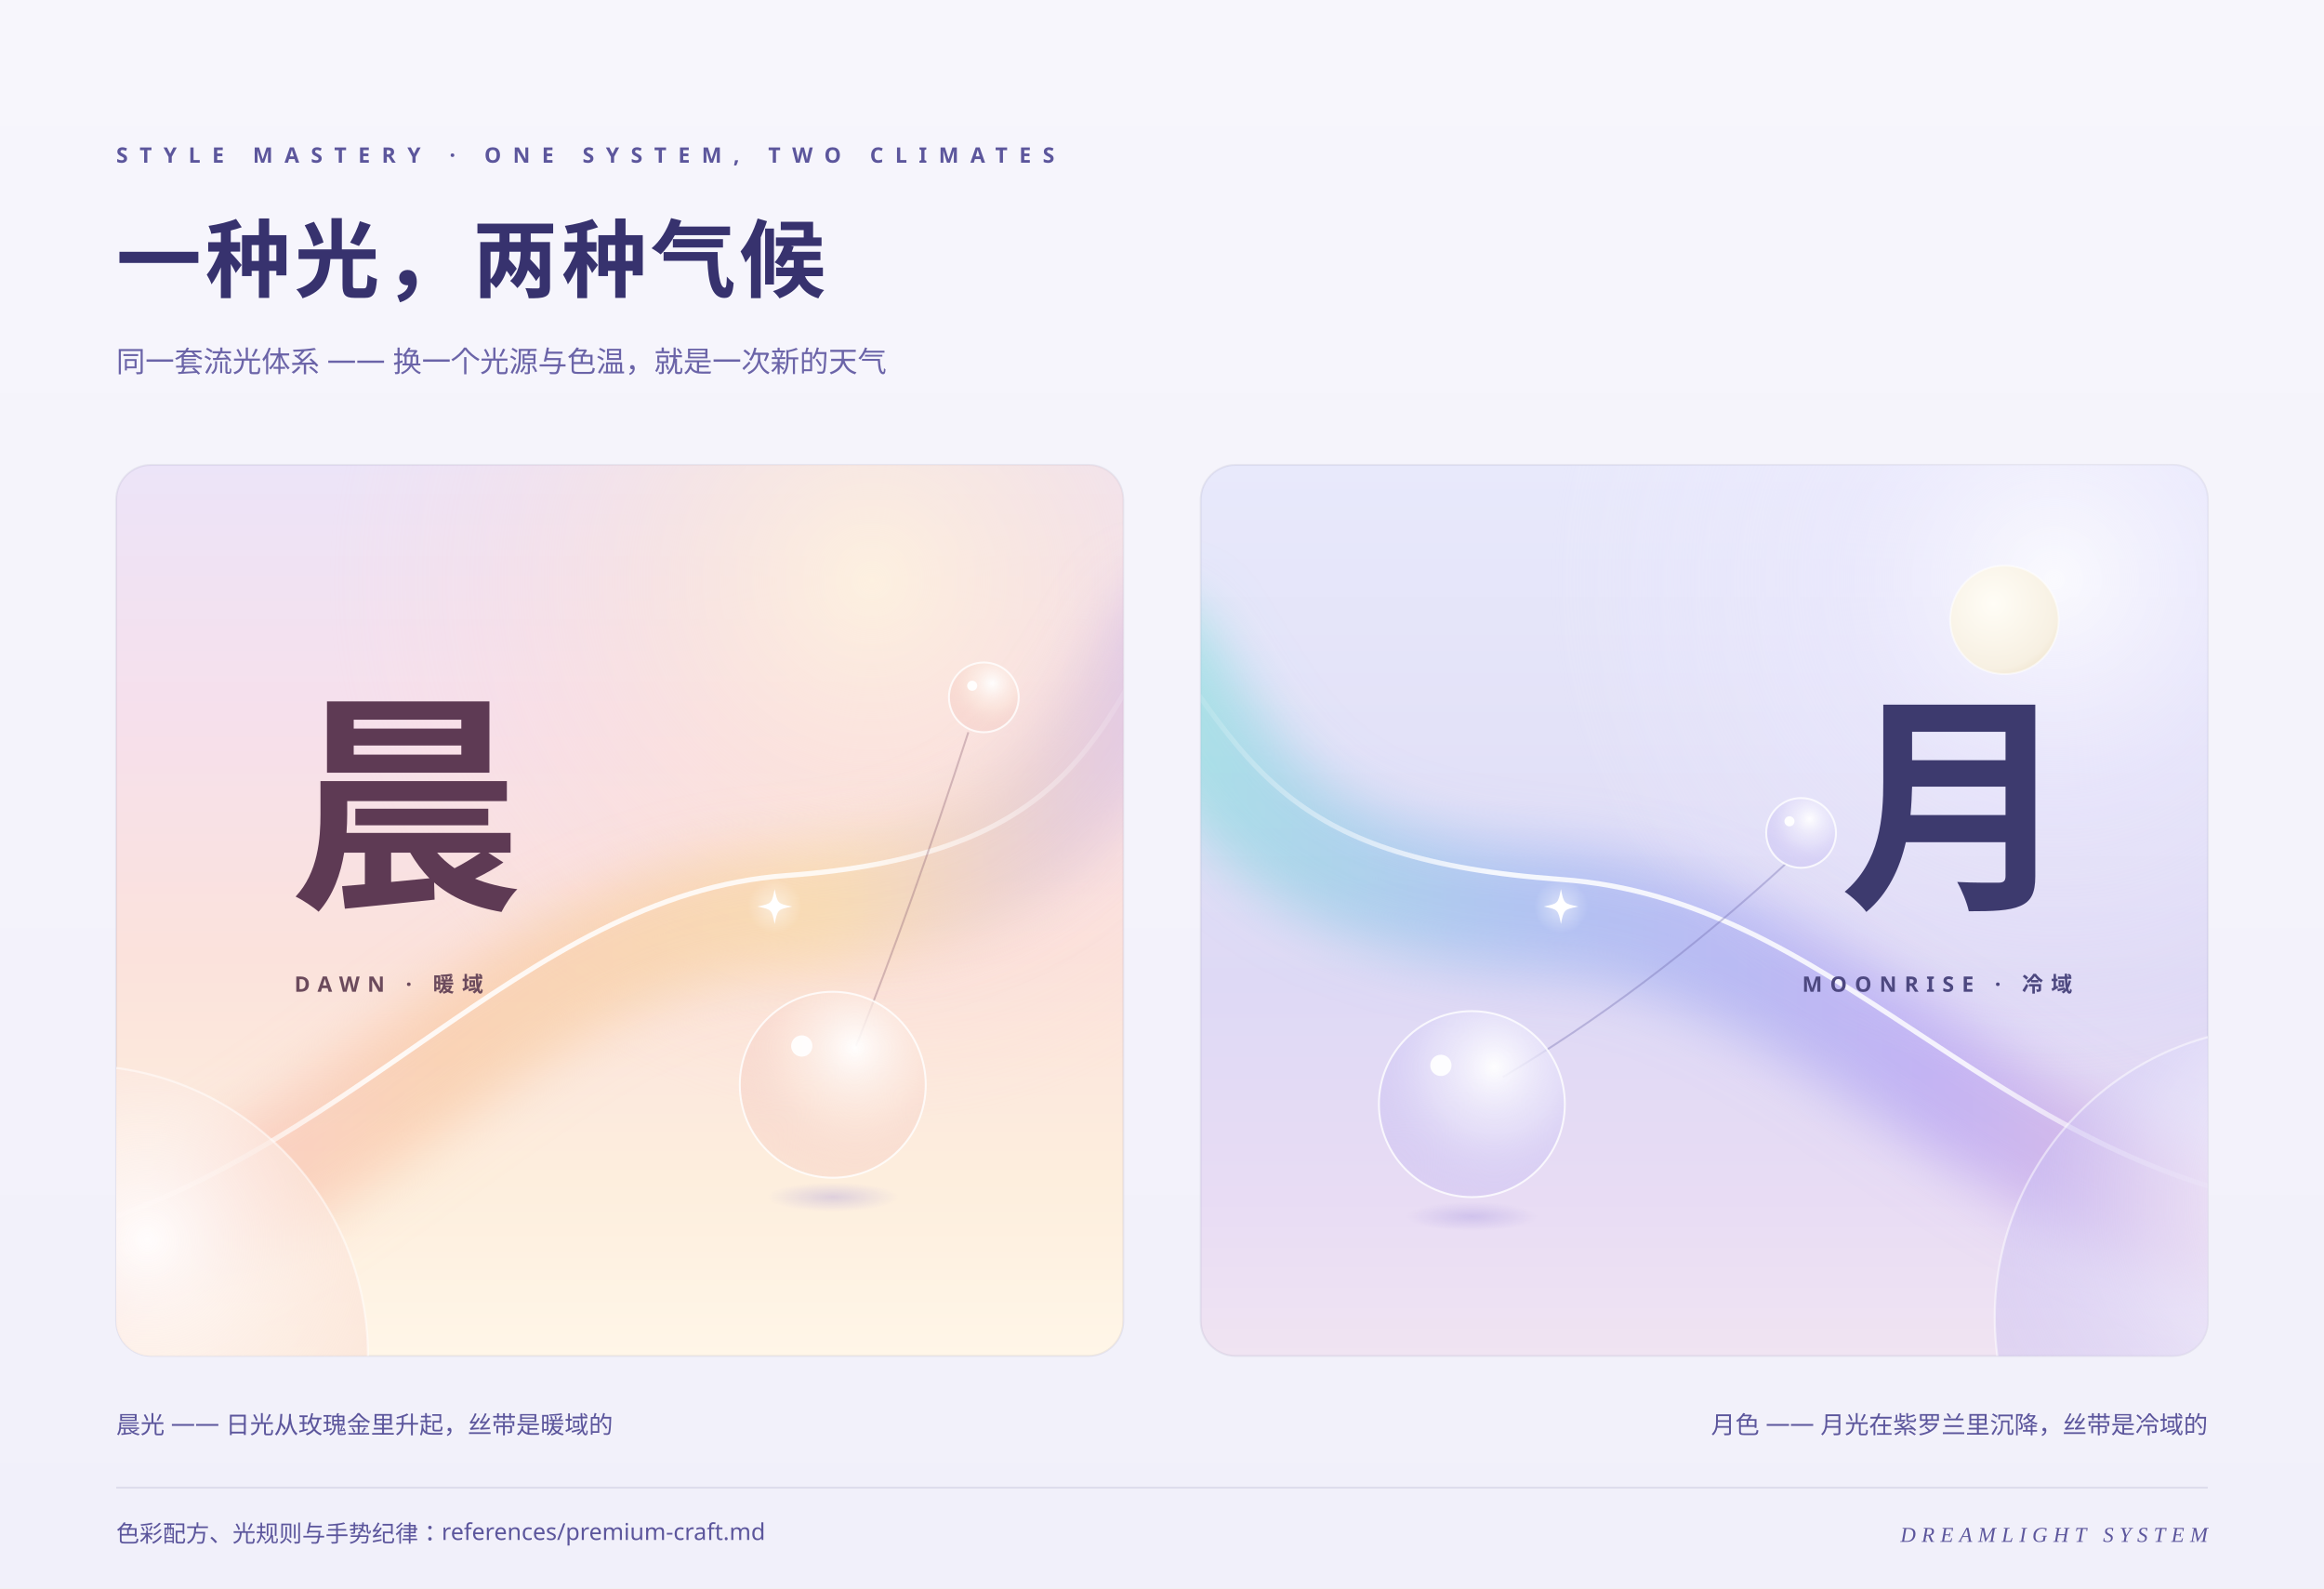
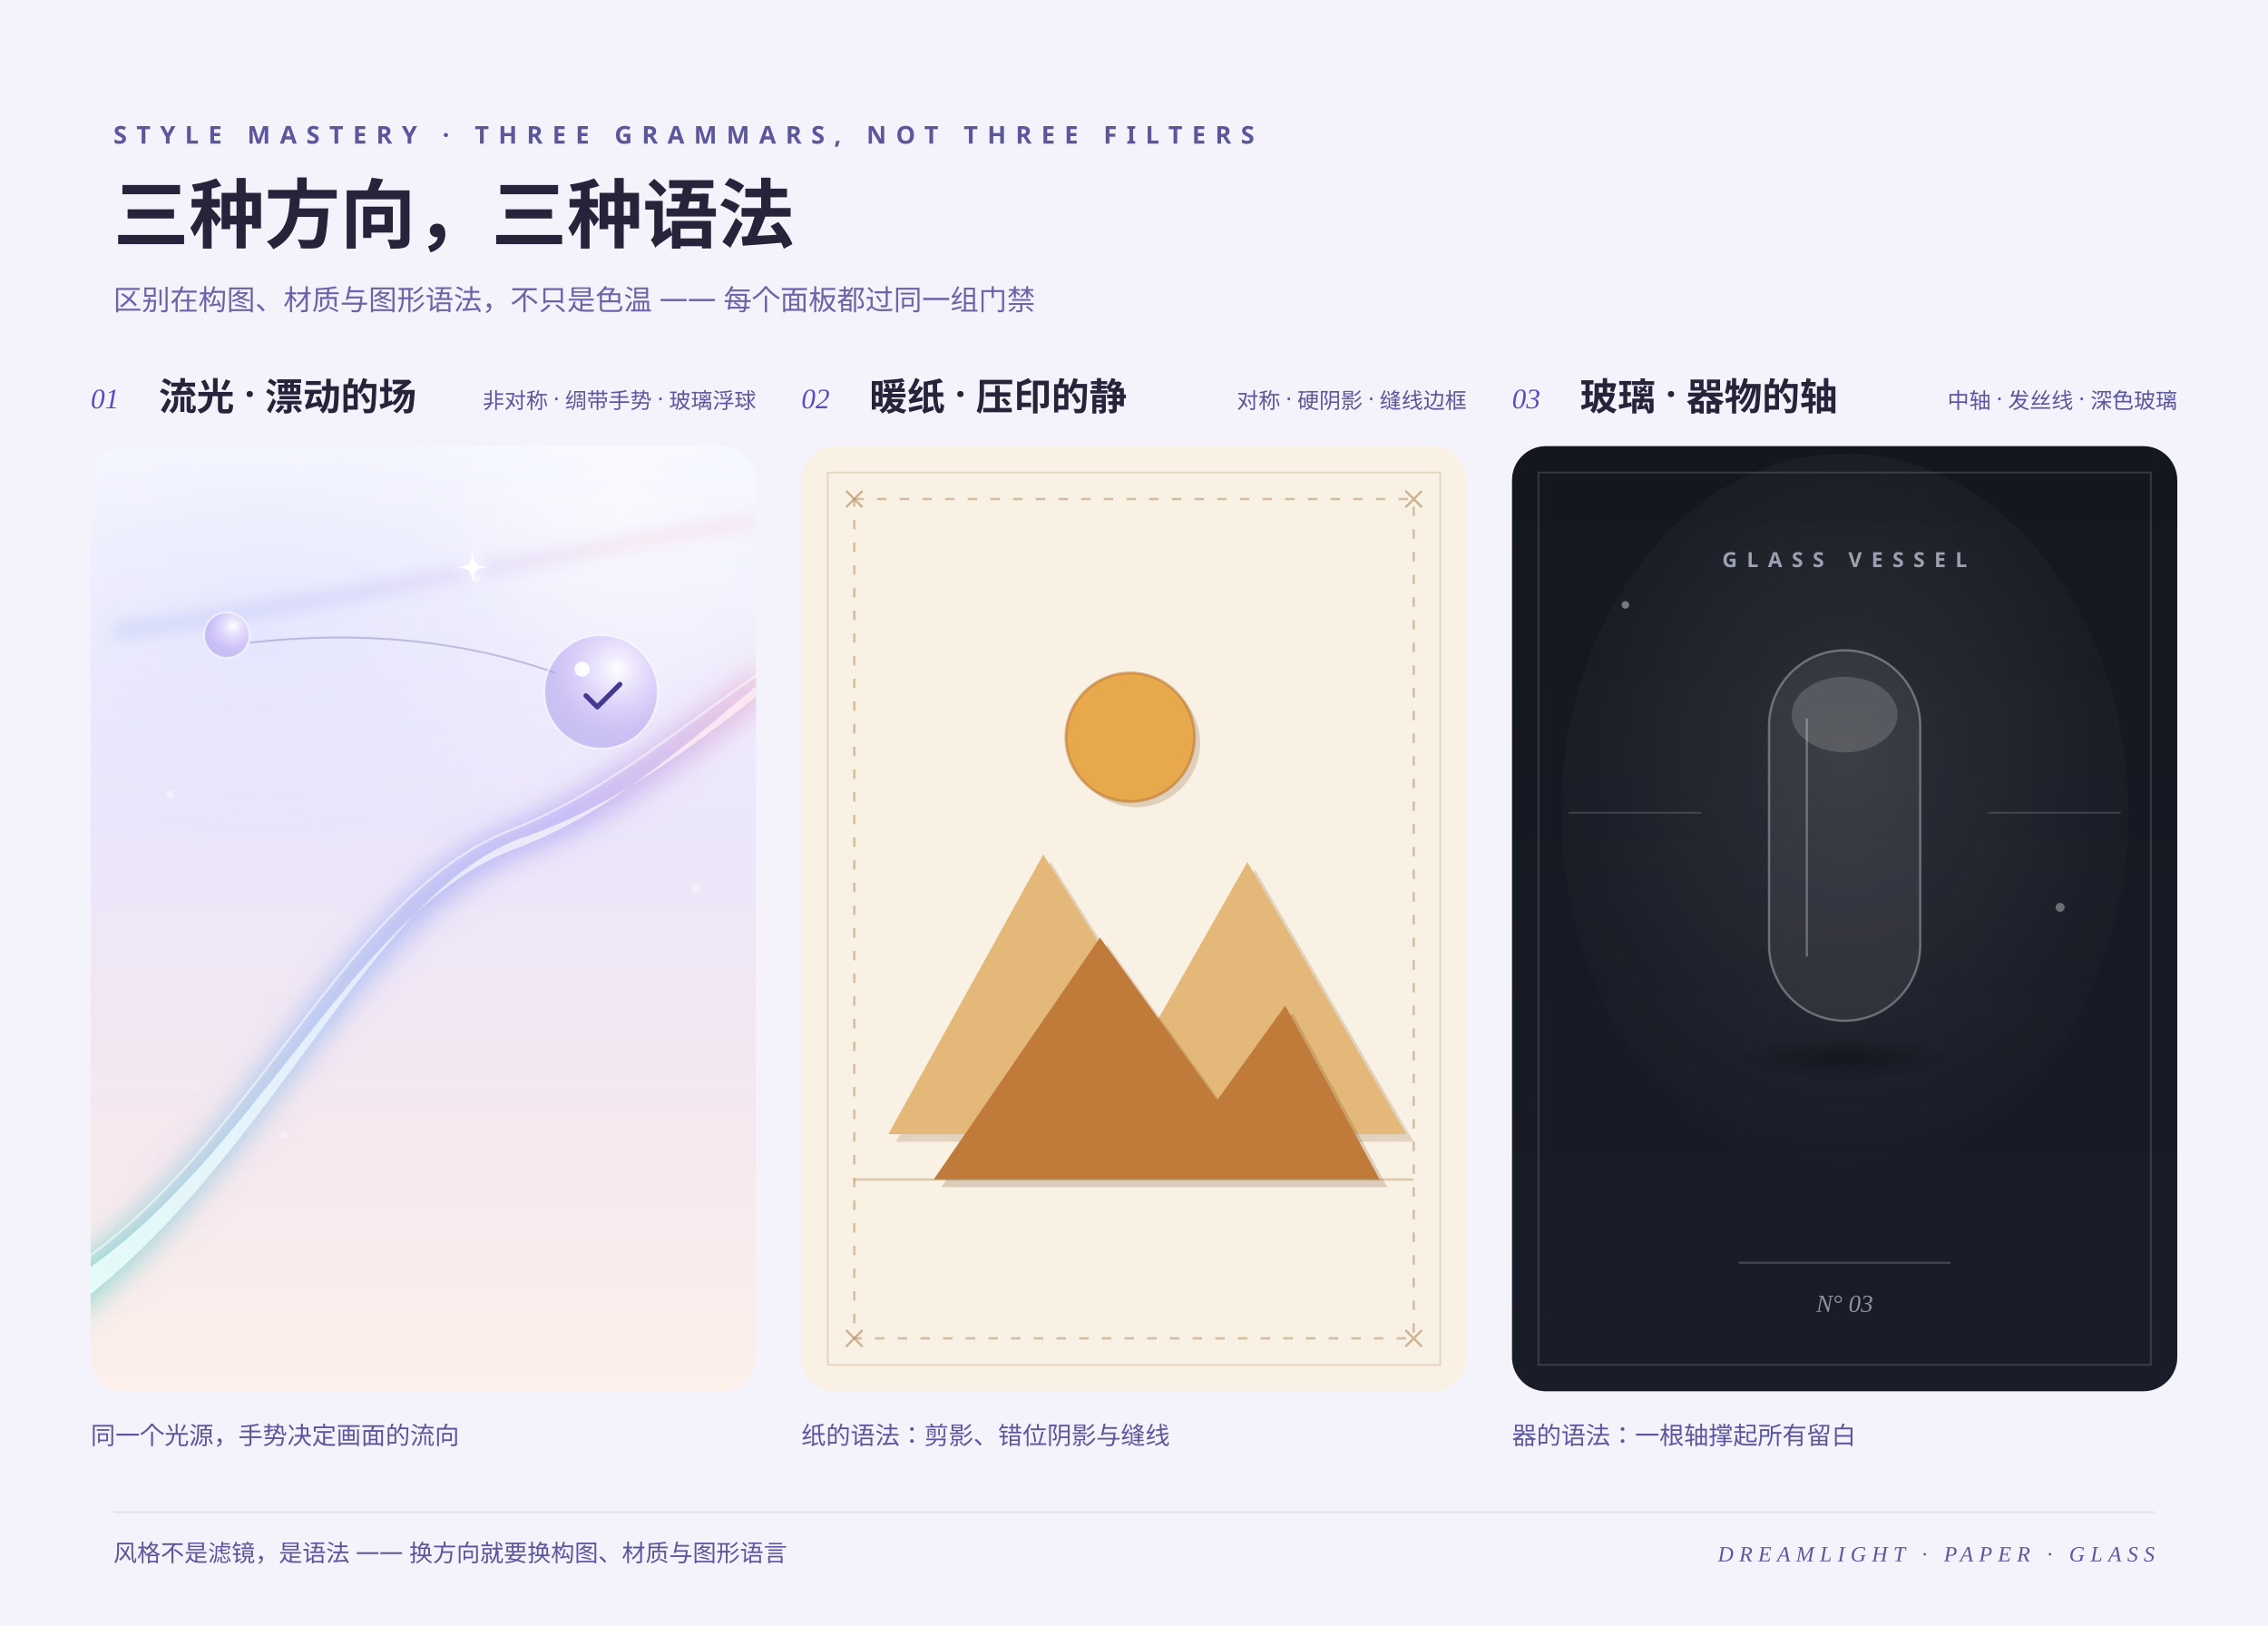
- <svg xmlns="http://www.w3.org/2000/svg" viewBox="0 0 1200 820" width="1200" height="820" role="img" aria-labelledby="sgT sgD">
+ <svg xmlns="http://www.w3.org/2000/svg" viewBox="0 0 1200 860" width="1200" height="860" role="img" aria-labelledby="sgT sgD">
  <defs>
-     <linearGradient id="sgGround" x1="0" y1="0" x2="0" y2="1">
-       <stop offset="0" stop-color="#f7f6fc" />
-       <stop offset="1" stop-color="#f1f0fa" />
+     <linearGradient id="p1Base" x1="0" y1="0" x2="0" y2="1">
+       <stop offset="0" stop-color="#f5f7ff" />
+       <stop offset="0.4" stop-color="#ece6fb" />
+       <stop offset="0.75" stop-color="#f6e8ee" />
+       <stop offset="1" stop-color="#fdf0ea" />
    </linearGradient>
-     <linearGradient id="sgDawnBase" x1="0" y1="0" x2="0" y2="1">
-       <stop offset="0" stop-color="#ece4f8" />
-       <stop offset="0.28" stop-color="#f6e0ec" />
-       <stop offset="0.55" stop-color="#fbe2dc" />
-       <stop offset="0.8" stop-color="#fdeedd" />
-       <stop offset="1" stop-color="#fff6e8" />
+     <linearGradient id="p1Ribbon" gradientUnits="userSpaceOnUse" x1="30" y1="676" x2="408" y2="352">
+       <stop offset="0" stop-color="#49cdbd" />
+       <stop offset="0.4" stop-color="#5d95ee" />
+       <stop offset="0.75" stop-color="#8f77ec" />
+       <stop offset="1" stop-color="#ee92b6" />
    </linearGradient>
-     <radialGradient id="sgDawnBloom" cx="0.5" cy="0.5" r="0.5">
-       <stop offset="0" stop-color="#fff3dd" stop-opacity="0.85" />
-       <stop offset="0.4" stop-color="#ffe4cf" stop-opacity="0.4" />
-       <stop offset="0.72" stop-color="#ffd9d0" stop-opacity="0.15" />
-       <stop offset="1" stop-color="#ffd9d0" stop-opacity="0" />
+     <linearGradient id="p1Core" gradientUnits="userSpaceOnUse" x1="30" y1="676" x2="408" y2="352">
+       <stop offset="0" stop-color="#eafffb" />
+       <stop offset="0.5" stop-color="#e7efff" />
+       <stop offset="1" stop-color="#ffeaf2" />
+     </linearGradient>
+     <radialGradient id="p1Orb" cx="0.64" cy="0.3" r="0.8">
+       <stop offset="0" stop-color="#ffffff" stop-opacity="0.98" />
+       <stop offset="0.5" stop-color="#cfc0f8" stop-opacity="0.72" />
+       <stop offset="1" stop-color="#8a76e0" stop-opacity="0.34" />
    </radialGradient>
-     <linearGradient id="sgRibbonWarm" x1="0" y1="0" x2="1" y2="0">
-       <stop offset="0" stop-color="#f6a9c4" />
-       <stop offset="0.35" stop-color="#f8bd8f" />
-       <stop offset="0.7" stop-color="#f5d78e" />
-       <stop offset="1" stop-color="#c9b2ee" />
-     </linearGradient>
-     <linearGradient id="sgMoonBase" x1="0" y1="0" x2="0" y2="1">
-       <stop offset="0" stop-color="#e8e9fb" />
-       <stop offset="0.3" stop-color="#e3e2f8" />
-       <stop offset="0.58" stop-color="#ded9f5" />
-       <stop offset="0.82" stop-color="#e8dcf4" />
-       <stop offset="1" stop-color="#f0e4f2" />
-     </linearGradient>
-     <radialGradient id="sgMoonBloom" cx="0.5" cy="0.5" r="0.5">
-       <stop offset="0" stop-color="#ffffff" stop-opacity="0.8" />
-       <stop offset="0.42" stop-color="#f0ecff" stop-opacity="0.35" />
-       <stop offset="1" stop-color="#f0ecff" stop-opacity="0" />
-     </radialGradient>
-     <radialGradient id="sgMoonDisc" cx="0.4" cy="0.35" r="0.75">
-       <stop offset="0" stop-color="#fffdf6" />
-       <stop offset="0.8" stop-color="#f7f0e2" />
-       <stop offset="1" stop-color="#eee2cc" />
-     </radialGradient>
-     <linearGradient id="sgRibbonCool" x1="0" y1="0" x2="1" y2="0">
-       <stop offset="0" stop-color="#6ee3d4" />
-       <stop offset="0.35" stop-color="#86a8f0" />
-       <stop offset="0.7" stop-color="#a58cf2" />
-       <stop offset="1" stop-color="#e8a8c8" />
-     </linearGradient>
-     <linearGradient id="sgSheen" x1="0" y1="0" x2="1" y2="0">
-       <stop offset="0" stop-color="#ffffff" stop-opacity="0" />
-       <stop offset="0.3" stop-color="#ffffff" stop-opacity="0.95" />
-       <stop offset="0.72" stop-color="#ffffff" stop-opacity="0.9" />
-       <stop offset="1" stop-color="#ffffff" stop-opacity="0" />
-     </linearGradient>
-     <radialGradient id="sgOrbWarm" cx="0.62" cy="0.3" r="0.8">
-       <stop offset="0" stop-color="#ffffff" stop-opacity="0.95" />
-       <stop offset="0.45" stop-color="#fbe4da" stop-opacity="0.6" />
-       <stop offset="1" stop-color="#edb0a8" stop-opacity="0.16" />
-     </radialGradient>
-     <radialGradient id="sgOrbCool" cx="0.62" cy="0.3" r="0.8">
-       <stop offset="0" stop-color="#ffffff" stop-opacity="0.96" />
-       <stop offset="0.45" stop-color="#e4e0fa" stop-opacity="0.6" />
-       <stop offset="1" stop-color="#ab9dee" stop-opacity="0.18" />
-     </radialGradient>
-     <radialGradient id="sgOrbShadow" cx="0.5" cy="0.5" r="0.5">
-       <stop offset="0" stop-color="#8f7fd8" stop-opacity="0.28" />
-       <stop offset="1" stop-color="#8f7fd8" stop-opacity="0" />
-     </radialGradient>
-     <radialGradient id="sgSparkGlow" cx="0.5" cy="0.5" r="0.5">
-       <stop offset="0" stop-color="#ffffff" stop-opacity="0.5" />
+     <radialGradient id="p1Bloom" cx="0.5" cy="0.5" r="0.5">
+       <stop offset="0" stop-color="#ffffff" stop-opacity="0.4" />
      <stop offset="1" stop-color="#ffffff" stop-opacity="0" />
    </radialGradient>
-     <filter id="sgBlurA" x="-30%" y="-220%" width="160%" height="540%">
-       <feGaussianBlur stdDeviation="14" />
+     <radialGradient id="p1Drift" cx="0.5" cy="0.5" r="0.5">
+       <stop offset="0" stop-color="#cdd4ff" stop-opacity="0.3" />
+       <stop offset="1" stop-color="#cdd4ff" stop-opacity="0" />
+     </radialGradient>
+     <filter id="p1Blur8" x="-30%" y="-120%" width="160%" height="340%">
+       <feGaussianBlur stdDeviation="8" />
    </filter>
-     <filter id="sgBlurB" x="-30%" y="-220%" width="160%" height="540%">
-       <feGaussianBlur stdDeviation="14" />
+     <filter id="p1Blur4" x="-30%" y="-200%" width="160%" height="500%">
+       <feGaussianBlur stdDeviation="4" />
    </filter>
+     <linearGradient id="p3Base" x1="0" y1="0" x2="0" y2="1">
+       <stop offset="0" stop-color="#14171f" />
+       <stop offset="1" stop-color="#191d29" />
+     </linearGradient>
+     <radialGradient id="p3Glow" cx="0.5" cy="0.42" r="0.6">
+       <stop offset="0" stop-color="#ffffff" stop-opacity="0.1" />
+       <stop offset="1" stop-color="#ffffff" stop-opacity="0" />
+     </radialGradient>
+     <radialGradient id="p3Shadow" cx="0.5" cy="0.5" r="0.5">
+       <stop offset="0" stop-color="#06070b" stop-opacity="0.4" />
+       <stop offset="1" stop-color="#06070b" stop-opacity="0" />
+     </radialGradient>
    <clipPath id="sgClipA">
-       <rect x="60" y="240" width="520" height="460" rx="18" />
+       <rect x="48" y="236" width="352" height="500" rx="18" />
    </clipPath>
    <clipPath id="sgClipB">
-       <rect x="620" y="240" width="520" height="460" rx="18" />
+       <rect x="424" y="236" width="352" height="500" rx="18" />
+     </clipPath>
+     <clipPath id="sgClipC">
+       <rect x="800" y="236" width="352" height="500" rx="18" />
    </clipPath>
  </defs>
-   <rect width="1200" height="820" fill="url(#sgGround)" />
-   <text x="60" y="84" font-family="PingFang SC, Microsoft YaHei, Noto Sans SC, sans-serif" font-size="11" font-weight="600" fill="#5c569c" letter-spacing="6">STYLE MASTERY · ONE SYSTEM, TWO CLIMATES</text>
-   <text x="60" y="150" font-family="Songti SC, STSong, SimSun, Noto Serif SC, serif" font-size="44" font-weight="700" fill="#37326e" letter-spacing="2">一种光，两种气候</text>
-   <text x="60" y="192" font-family="PingFang SC, Microsoft YaHei, Noto Sans SC, sans-serif" font-size="15" fill="#6b64a8">同一套流光体系 —— 换一个光源与色温，就是一次新的天气</text>
-   <g data-style-id="dawn" data-mood="warm">
-     <rect x="60" y="240" width="520" height="460" rx="18" fill="url(#sgDawnBase)" stroke="#37326e" stroke-opacity="0.08" stroke-width="1" />
+   <rect width="1200" height="860" fill="#f4f3fb" />
+   <text x="60" y="76" font-family="PingFang SC, Microsoft YaHei, Noto Sans SC, sans-serif" font-size="13" font-weight="600" fill="#5c569c" letter-spacing="5">STYLE MASTERY · THREE GRAMMARS, NOT THREE FILTERS</text>
+   <text x="60" y="128" font-family="Songti SC, STSong, SimSun, Noto Serif SC, serif" font-size="40" font-weight="700" fill="#26243a">三种方向，三种语法</text>
+   <text x="60" y="164" font-family="PingFang SC, Microsoft YaHei, Noto Sans SC, sans-serif" font-size="15" fill="#6b64a8">区别在构图、材质与图形语法，不只是色温 —— 每个面板都过同一组门禁</text>
+   <text x="48" y="216" font-family="Georgia, Times New Roman, serif" font-size="15" font-style="italic" fill="#5c4bc0">01</text>
+   <text x="84" y="217" font-family="Songti SC, STSong, SimSun, Noto Serif SC, serif" font-size="20" font-weight="700" fill="#26243a">流光 · 漂动的场</text>
+   <text x="400" y="216" text-anchor="end" font-family="PingFang SC, Microsoft YaHei, Noto Sans SC, sans-serif" font-size="11.5" fill="#5c569c">非对称 · 绸带手势 · 玻璃浮球</text>
+   <g data-style-id="dreamlight">
+     <rect x="48" y="236" width="352" height="500" rx="18" fill="url(#p1Base)" />
    <g clip-path="url(#sgClipA)">
-       <circle cx="450" cy="300" r="280" fill="url(#sgDawnBloom)" />
-       <path d="M 20 660 C 180 620 260 480 400 470 S 560 400 604 330" fill="none" stroke="url(#sgRibbonWarm)" stroke-width="64" stroke-linecap="round" opacity="0.5" filter="url(#sgBlurA)" />
-       <path d="M 20 640 C 180 602 268 462 406 452 S 566 386 604 314" fill="none" stroke="url(#sgSheen)" stroke-width="2.6" stroke-linecap="round" opacity="0.9" />
-       <circle cx="40" cy="700" r="150" fill="url(#sgOrbWarm)" stroke="#ffffff" stroke-opacity="0.5" stroke-width="1.1" />
-       <g data-motif="dawn-orbs" data-motif-message="暖域浮球服从右上的晨光，彼此以细线相连">
-         <path d="M 500 378 Q 470 470 442 540" fill="none" stroke="#8a5f74" stroke-opacity="0.35" stroke-width="1" />
-         <ellipse cx="430" cy="618" rx="34" ry="7.5" fill="url(#sgOrbShadow)" />
-         <circle cx="430" cy="560" r="48" fill="url(#sgOrbWarm)" stroke="#ffffff" stroke-opacity="0.8" stroke-width="1" />
-         <circle cx="414" cy="540" r="5.5" fill="#ffffff" fill-opacity="0.92" />
-         <circle cx="508" cy="360" r="18" fill="url(#sgOrbWarm)" stroke="#ffffff" stroke-opacity="0.8" stroke-width="1" />
-         <circle cx="502" cy="354" r="2.6" fill="#ffffff" fill-opacity="0.95" />
-         <circle cx="400" cy="468" r="14" fill="url(#sgSparkGlow)" />
-         <path d="M400 459 C 401.5 466.5 401.5 466.5 409 468 C 401.5 469.5 401.5 469.5 400 477 C 398.5 469.5 398.5 469.5 391 468 C 398.5 466.5 398.5 466.5 400 459 Z" fill="#ffffff" />
+       <ellipse cx="140" cy="340" rx="180" ry="120" fill="url(#p1Drift)" />
+       <circle cx="330" cy="270" r="96" fill="url(#p1Bloom)" />
+       <path d="M 30 676 C 130 616 180 476 268 440 C 320 420 360 384 408 352 L 408 366 C 362 402 322 432 276 450 C 190 484 140 616 30 704 Z" fill="url(#p1Ribbon)" opacity="0.62" filter="url(#p1Blur8)" />
+       <path d="M 60 330 C 160 318 260 296 400 272 L 400 278 C 262 302 164 324 60 338 Z" fill="url(#p1Ribbon)" opacity="0.2" filter="url(#p1Blur4)" />
+       <path d="M 30 682 C 132 622 184 484 270 450 C 320 432 358 398 406 358 L 406 364 C 360 400 322 428 274 444 C 192 476 142 620 30 698 Z" fill="url(#p1Core)" opacity="0.9" />
+       <path d="M 30 676 C 130 616 180 476 268 440 C 320 420 360 384 408 352" fill="none" stroke="#ffffff" stroke-opacity="0.5" stroke-width="1.2" />
+       <path d="M 132 340 Q 220 330 294 356" fill="none" stroke="#6b64a8" stroke-opacity="0.35" stroke-width="1" />
+       <circle cx="318" cy="366" r="30" fill="url(#p1Orb)" stroke="#ffffff" stroke-opacity="0.6" stroke-width="1" />
+       <circle cx="308" cy="354" r="4" fill="#ffffff" fill-opacity="0.92" />
+       <path d="M 310 368 l 6 6 l 12 -12" fill="none" stroke="#43398f" stroke-width="2.6" stroke-linecap="round" stroke-linejoin="round" />
+       <circle cx="120" cy="336" r="12" fill="url(#p1Orb)" stroke="#ffffff" stroke-opacity="0.6" stroke-width="1" />
+       <g fill="#ffffff">
+         <circle cx="90" cy="420" r="2" fill-opacity="0.4" />
+         <circle cx="368" cy="470" r="2.4" fill-opacity="0.35" />
+         <circle cx="150" cy="600" r="2" fill-opacity="0.3" />
+         <circle cx="252" cy="306" r="2.2" fill-opacity="0.45" />
      </g>
+       <circle cx="250" cy="300" r="12" fill="url(#p1Bloom)" />
+       <path d="M250 292 C 251.2 298.8 251.2 298.8 258 300 C 251.2 301.2 251.2 301.2 250 308 C 248.8 301.2 248.8 301.2 242 300 C 248.8 298.8 248.8 298.8 250 292 Z" fill="#ffffff" fill-opacity="0.95" />
    </g>
-     <text x="150" y="460" font-family="Songti SC, STSong, SimSun, Noto Serif SC, serif" font-size="120" font-weight="700" fill="#5e3a54">晨</text>
-     <text x="152" y="512" font-family="PingFang SC, Microsoft YaHei, Noto Sans SC, sans-serif" font-size="11" font-weight="600" fill="#6b4a5c" letter-spacing="4">DAWN · 暖域</text>
  </g>
-   <g data-style-id="moonrise" data-mood="cool">
-     <rect x="620" y="240" width="520" height="460" rx="18" fill="url(#sgMoonBase)" stroke="#37326e" stroke-opacity="0.08" stroke-width="1" />
+   <text x="424" y="216" font-family="Georgia, Times New Roman, serif" font-size="15" font-style="italic" fill="#5c4bc0">02</text>
+   <text x="460" y="217" font-family="Songti SC, STSong, SimSun, Noto Serif SC, serif" font-size="20" font-weight="700" fill="#26243a">暖纸 · 压印的静</text>
+   <text x="776" y="216" text-anchor="end" font-family="PingFang SC, Microsoft YaHei, Noto Sans SC, sans-serif" font-size="11.5" fill="#5c569c">对称 · 硬阴影 · 缝线边框</text>
+   <g data-style-id="paper">
+     <rect x="424" y="236" width="352" height="500" rx="18" fill="#f8f1e4" />
    <g clip-path="url(#sgClipB)">
-       <circle cx="1060" cy="300" r="260" fill="url(#sgMoonBloom)" />
-       <path d="M 1180 640 C 1020 610 940 480 800 470 S 640 410 596 340" fill="none" stroke="url(#sgRibbonCool)" stroke-width="64" stroke-linecap="round" opacity="0.5" filter="url(#sgBlurB)" />
-       <path d="M 1180 622 C 1024 594 946 464 806 454 S 646 396 596 326" fill="none" stroke="url(#sgSheen)" stroke-width="2.6" stroke-linecap="round" opacity="0.9" />
-       <circle cx="1180" cy="680" r="150" fill="url(#sgOrbCool)" stroke="#ffffff" stroke-opacity="0.5" stroke-width="1.1" />
-       <g data-motif="moonrise-glow" data-motif-message="月亮与冷域浮球服从同一个月光源，彼此以细线相连">
-         <path d="M 922 446 Q 850 512 776 556" fill="none" stroke="#6b64a8" stroke-opacity="0.35" stroke-width="1" />
-         <circle cx="1035" cy="320" r="28" fill="url(#sgMoonDisc)" stroke="#ffffff" stroke-opacity="0.55" stroke-width="1" />
-         <ellipse cx="760" cy="628" rx="34" ry="7.5" fill="url(#sgOrbShadow)" />
-         <circle cx="760" cy="570" r="48" fill="url(#sgOrbCool)" stroke="#ffffff" stroke-opacity="0.8" stroke-width="1" />
-         <circle cx="744" cy="550" r="5.5" fill="#ffffff" fill-opacity="0.92" />
-         <circle cx="930" cy="430" r="18" fill="url(#sgOrbCool)" stroke="#ffffff" stroke-opacity="0.8" stroke-width="1" />
-         <circle cx="924" cy="424" r="2.6" fill="#ffffff" fill-opacity="0.95" />
-         <circle cx="806" cy="468" r="14" fill="url(#sgSparkGlow)" />
-         <path d="M806 459 C 807.5 466.5 807.5 466.5 815 468 C 807.5 469.5 807.5 469.5 806 477 C 804.5 469.5 804.5 469.5 797 468 C 804.5 466.5 804.5 466.5 806 459 Z" fill="#ffffff" />
+       <rect x="438" y="250" width="324" height="472" fill="none" stroke="#b08a5a" stroke-opacity="0.25" stroke-width="1" />
+       <rect x="452" y="264" width="296" height="444" fill="none" stroke="#b08a5a" stroke-opacity="0.5" stroke-width="1.2" stroke-dasharray="5 7" />
+       <g stroke="#b08a5a" stroke-opacity="0.6" stroke-width="1.2" stroke-linecap="round">
+         <path d="M448 260 l 8 8 M456 260 l -8 8" />
+         <path d="M744 260 l 8 8 M752 260 l -8 8" />
+         <path d="M448 704 l 8 8 M456 704 l -8 8" />
+         <path d="M744 704 l 8 8 M752 704 l -8 8" />
      </g>
+       <circle cx="601" cy="393" r="34" fill="#8a5a2a" fill-opacity="0.22" />
+       <circle cx="598" cy="390" r="34" fill="#e8a84c" stroke="#c07a3a" stroke-opacity="0.6" stroke-width="1.5" />
+       <path d="M 470 600 L 552 452 L 610 544 L 660 456 L 744 600 Z" transform="translate(4 4)" fill="#8a5a2a" fill-opacity="0.2" />
+       <path d="M 470 600 L 552 452 L 610 544 L 660 456 L 744 600 Z" fill="#e3b878" />
+       <path d="M 494 624 L 582 496 L 644 582 L 680 532 L 730 624 Z" transform="translate(4 4)" fill="#7a4c22" fill-opacity="0.22" />
+       <path d="M 494 624 L 582 496 L 644 582 L 680 532 L 730 624 Z" fill="#c07a3a" />
+       <path d="M 452 624 H 748" stroke="#b08a5a" stroke-opacity="0.4" stroke-width="1.2" />
    </g>
-     <text x="950" y="460" font-family="Songti SC, STSong, SimSun, Noto Serif SC, serif" font-size="120" font-weight="700" fill="#3d3a6e">月</text>
-     <text x="1070" y="512" text-anchor="end" font-family="PingFang SC, Microsoft YaHei, Noto Sans SC, sans-serif" font-size="11" font-weight="600" fill="#4d4880" letter-spacing="4">MOONRISE · 冷域</text>
  </g>
-   <text x="60" y="740" font-family="PingFang SC, Microsoft YaHei, Noto Sans SC, sans-serif" font-size="12.5" fill="#5c569c">晨光 —— 日光从玫瑰金里升起，丝带是暖域的</text>
-   <text x="1140" y="740" text-anchor="end" font-family="PingFang SC, Microsoft YaHei, Noto Sans SC, sans-serif" font-size="12.5" fill="#5c569c">月色 —— 月光在紫罗兰里沉降，丝带是冷域的</text>
-   <line x1="60" y1="768" x2="1140" y2="768" stroke="#37326e" stroke-opacity="0.1" stroke-width="1" />
-   <text x="60" y="796" font-family="PingFang SC, Microsoft YaHei, Noto Sans SC, sans-serif" font-size="12" fill="#5c569c">色彩配方、光规则与手势纪律：references/premium-craft.md</text>
-   <text x="1140" y="796" text-anchor="end" font-family="Georgia, Times New Roman, serif" font-size="11" font-style="italic" fill="#5c569c" letter-spacing="3">DREAMLIGHT SYSTEM</text>
+   <text x="800" y="216" font-family="Georgia, Times New Roman, serif" font-size="15" font-style="italic" fill="#5c4bc0">03</text>
+   <text x="836" y="217" font-family="Songti SC, STSong, SimSun, Noto Serif SC, serif" font-size="20" font-weight="700" fill="#26243a">玻璃 · 器物的轴</text>
+   <text x="1152" y="216" text-anchor="end" font-family="PingFang SC, Microsoft YaHei, Noto Sans SC, sans-serif" font-size="11.5" fill="#5c569c">中轴 · 发丝线 · 深色玻璃</text>
+   <g data-style-id="glass">
+     <rect x="800" y="236" width="352" height="500" rx="18" fill="url(#p3Base)" />
+     <g clip-path="url(#sgClipC)">
+       <rect x="814" y="250" width="324" height="472" fill="none" stroke="#ffffff" stroke-opacity="0.14" stroke-width="1" />
+       <ellipse cx="976" cy="430" rx="150" ry="190" fill="url(#p3Glow)" />
+       <line x1="830" y1="430" x2="900" y2="430" stroke="#ffffff" stroke-opacity="0.15" stroke-width="1" />
+       <line x1="1052" y1="430" x2="1122" y2="430" stroke="#ffffff" stroke-opacity="0.15" stroke-width="1" />
+       <ellipse cx="976" cy="560" rx="56" ry="11" fill="url(#p3Shadow)" />
+       <rect x="936" y="344" width="80" height="196" rx="40" fill="#ffffff" fill-opacity="0.07" stroke="#ffffff" stroke-opacity="0.32" stroke-width="1.2" />
+       <ellipse cx="976" cy="378" rx="28" ry="20" fill="#ffffff" fill-opacity="0.16" />
+       <line x1="956" y1="380" x2="956" y2="506" stroke="#ffffff" stroke-opacity="0.28" stroke-width="1.2" />
+       <circle cx="860" cy="320" r="2" fill="#ffffff" fill-opacity="0.4" />
+       <circle cx="1090" cy="480" r="2.4" fill="#ffffff" fill-opacity="0.35" />
+       <text x="976" y="300" text-anchor="middle" font-family="PingFang SC, Microsoft YaHei, Noto Sans SC, sans-serif" font-size="11" font-weight="600" fill="#9aa2b1" letter-spacing="5">GLASS VESSEL</text>
+       <line x1="920" y1="668" x2="1032" y2="668" stroke="#ffffff" stroke-opacity="0.2" stroke-width="1" />
+       <text x="976" y="694" text-anchor="middle" font-family="Georgia, Times New Roman, serif" font-size="13" font-style="italic" fill="#8b93a1">N° 03</text>
+     </g>
+   </g>
+   <text x="48" y="764" font-family="PingFang SC, Microsoft YaHei, Noto Sans SC, sans-serif" font-size="13" fill="#5c569c">同一个光源，手势决定画面的流向</text>
+   <text x="424" y="764" font-family="PingFang SC, Microsoft YaHei, Noto Sans SC, sans-serif" font-size="13" fill="#5c569c">纸的语法：剪影、错位阴影与缝线</text>
+   <text x="800" y="764" font-family="PingFang SC, Microsoft YaHei, Noto Sans SC, sans-serif" font-size="13" fill="#5c569c">器的语法：一根轴撑起所有留白</text>
+   <line x1="60" y1="800" x2="1140" y2="800" stroke="#37326e" stroke-opacity="0.1" stroke-width="1" />
+   <text x="60" y="826" font-family="PingFang SC, Microsoft YaHei, Noto Sans SC, sans-serif" font-size="12.5" fill="#5c569c">风格不是滤镜，是语法 —— 换方向就要换构图、材质与图形语言</text>
+   <text x="1140" y="826" text-anchor="end" font-family="Georgia, Times New Roman, serif" font-size="11.5" font-style="italic" fill="#5c569c" letter-spacing="3">DREAMLIGHT · PAPER · GLASS</text>
</svg>
